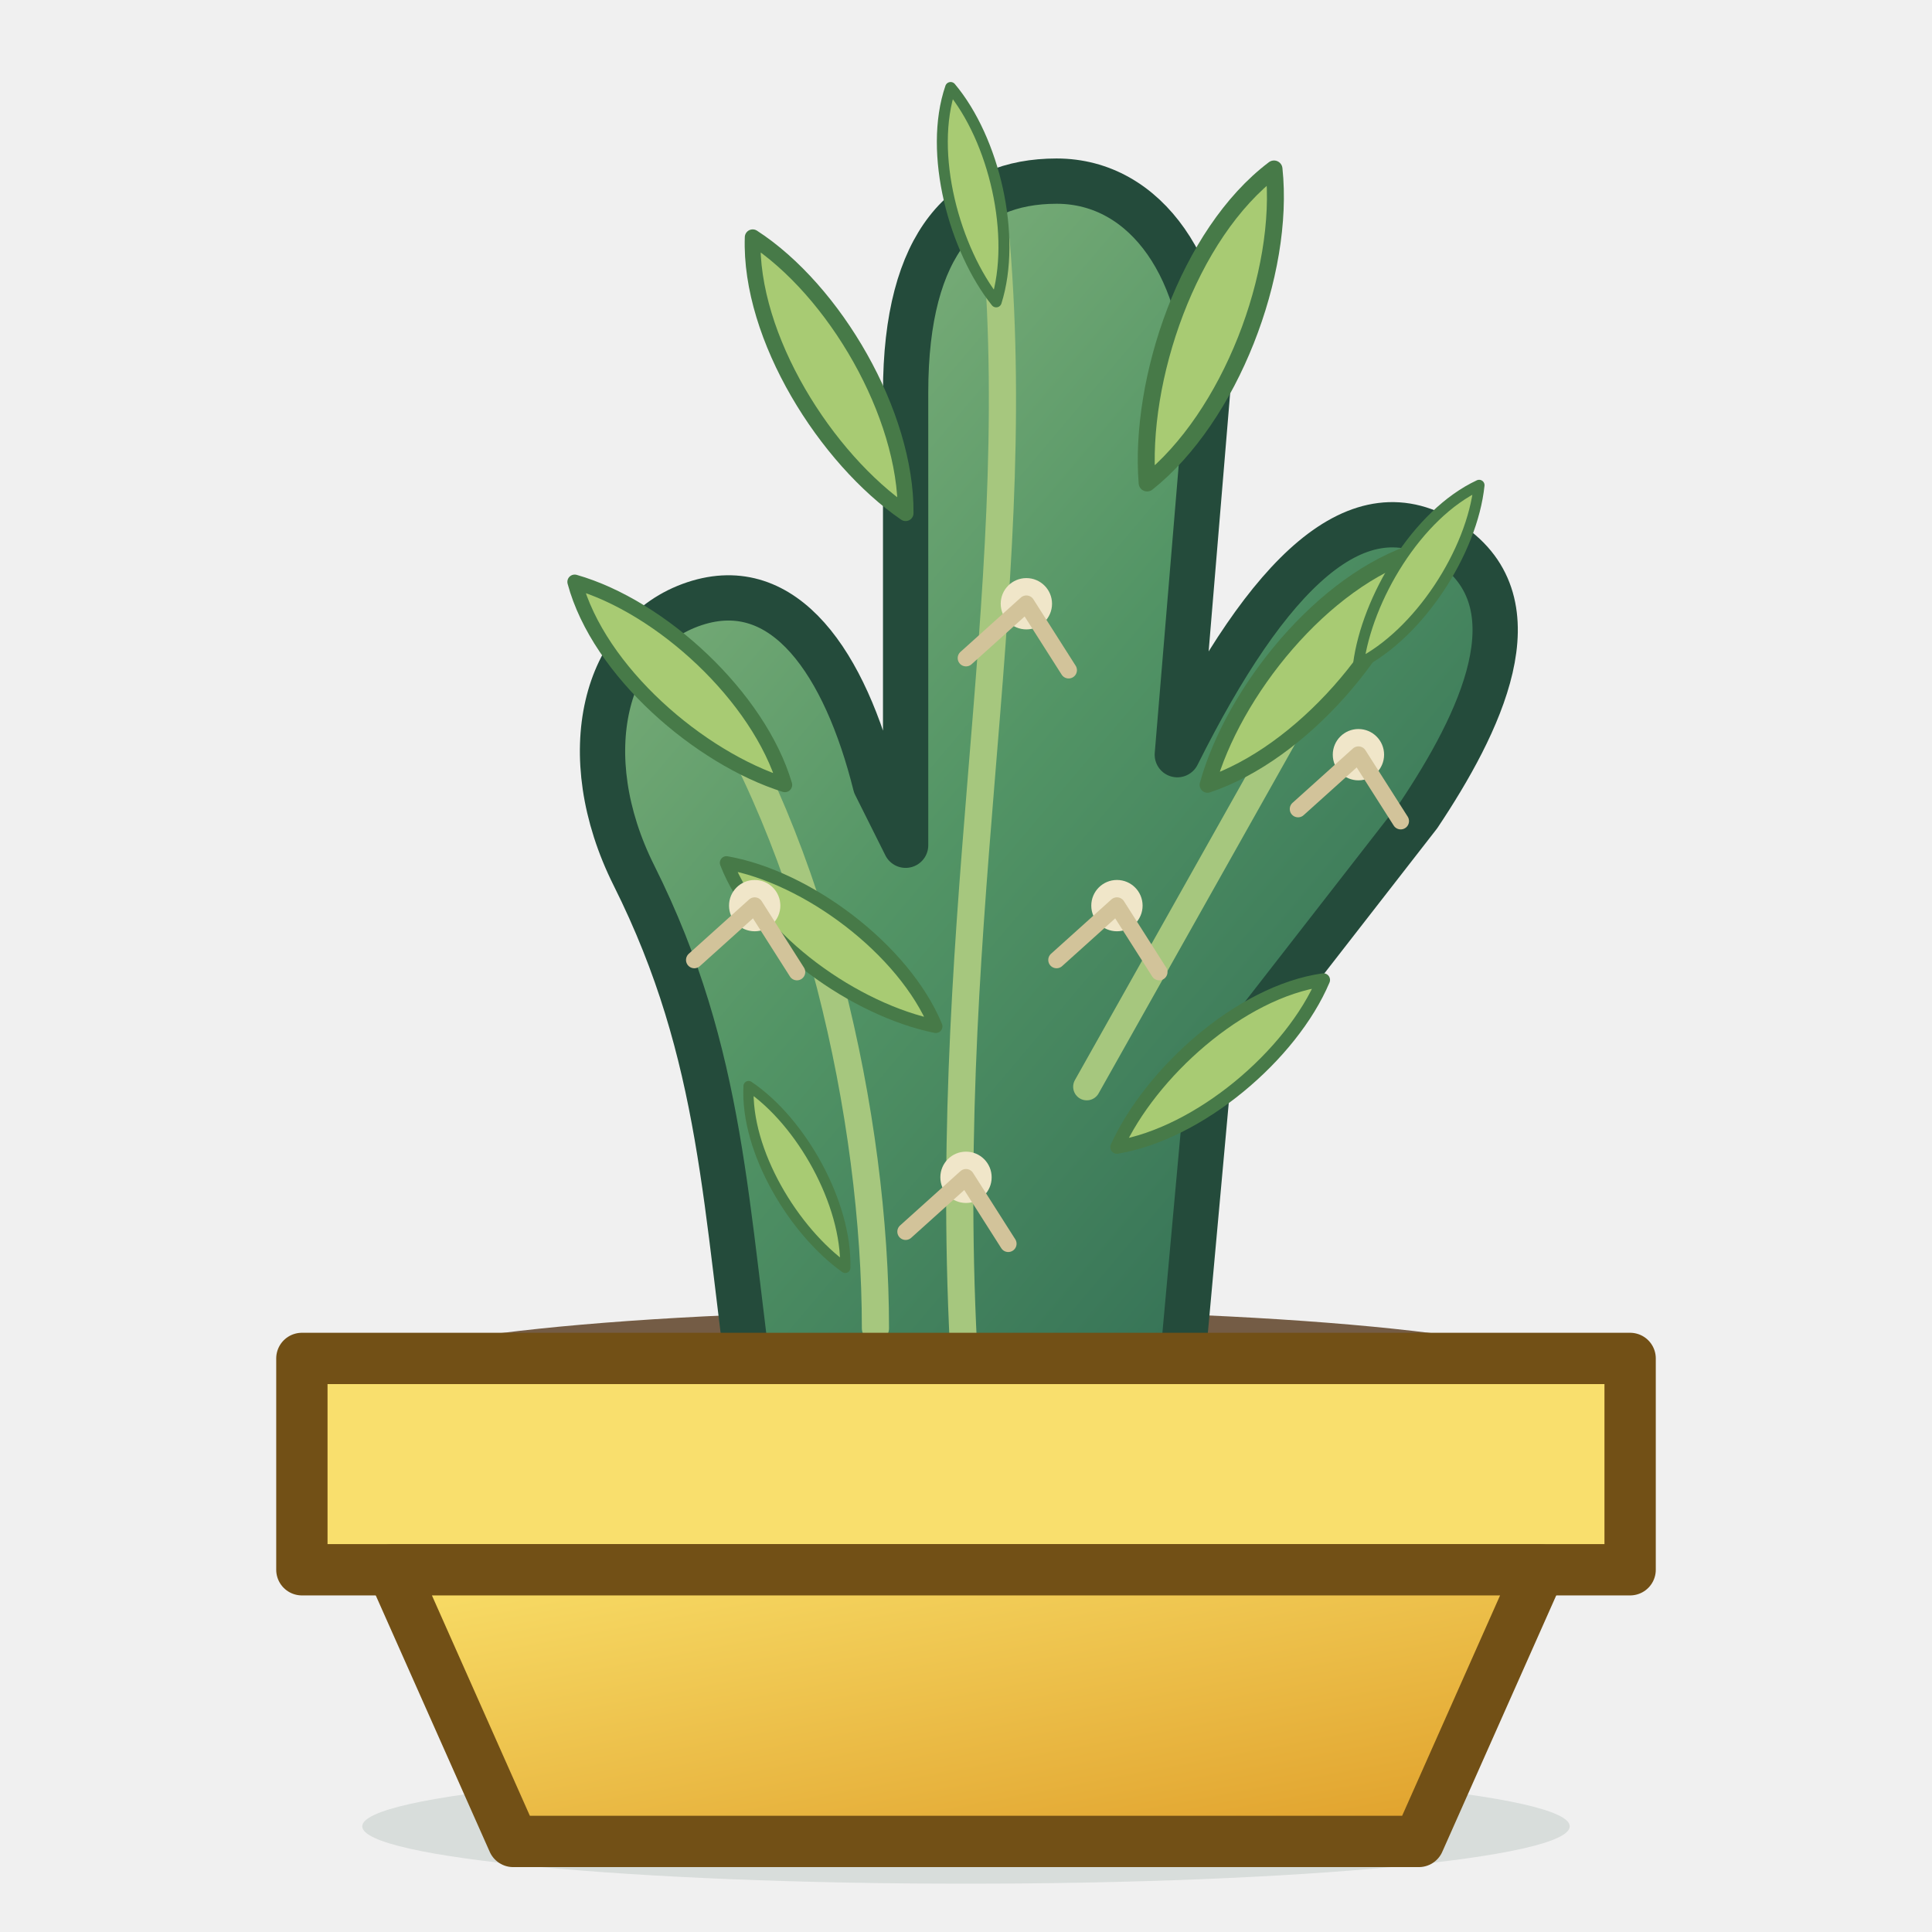
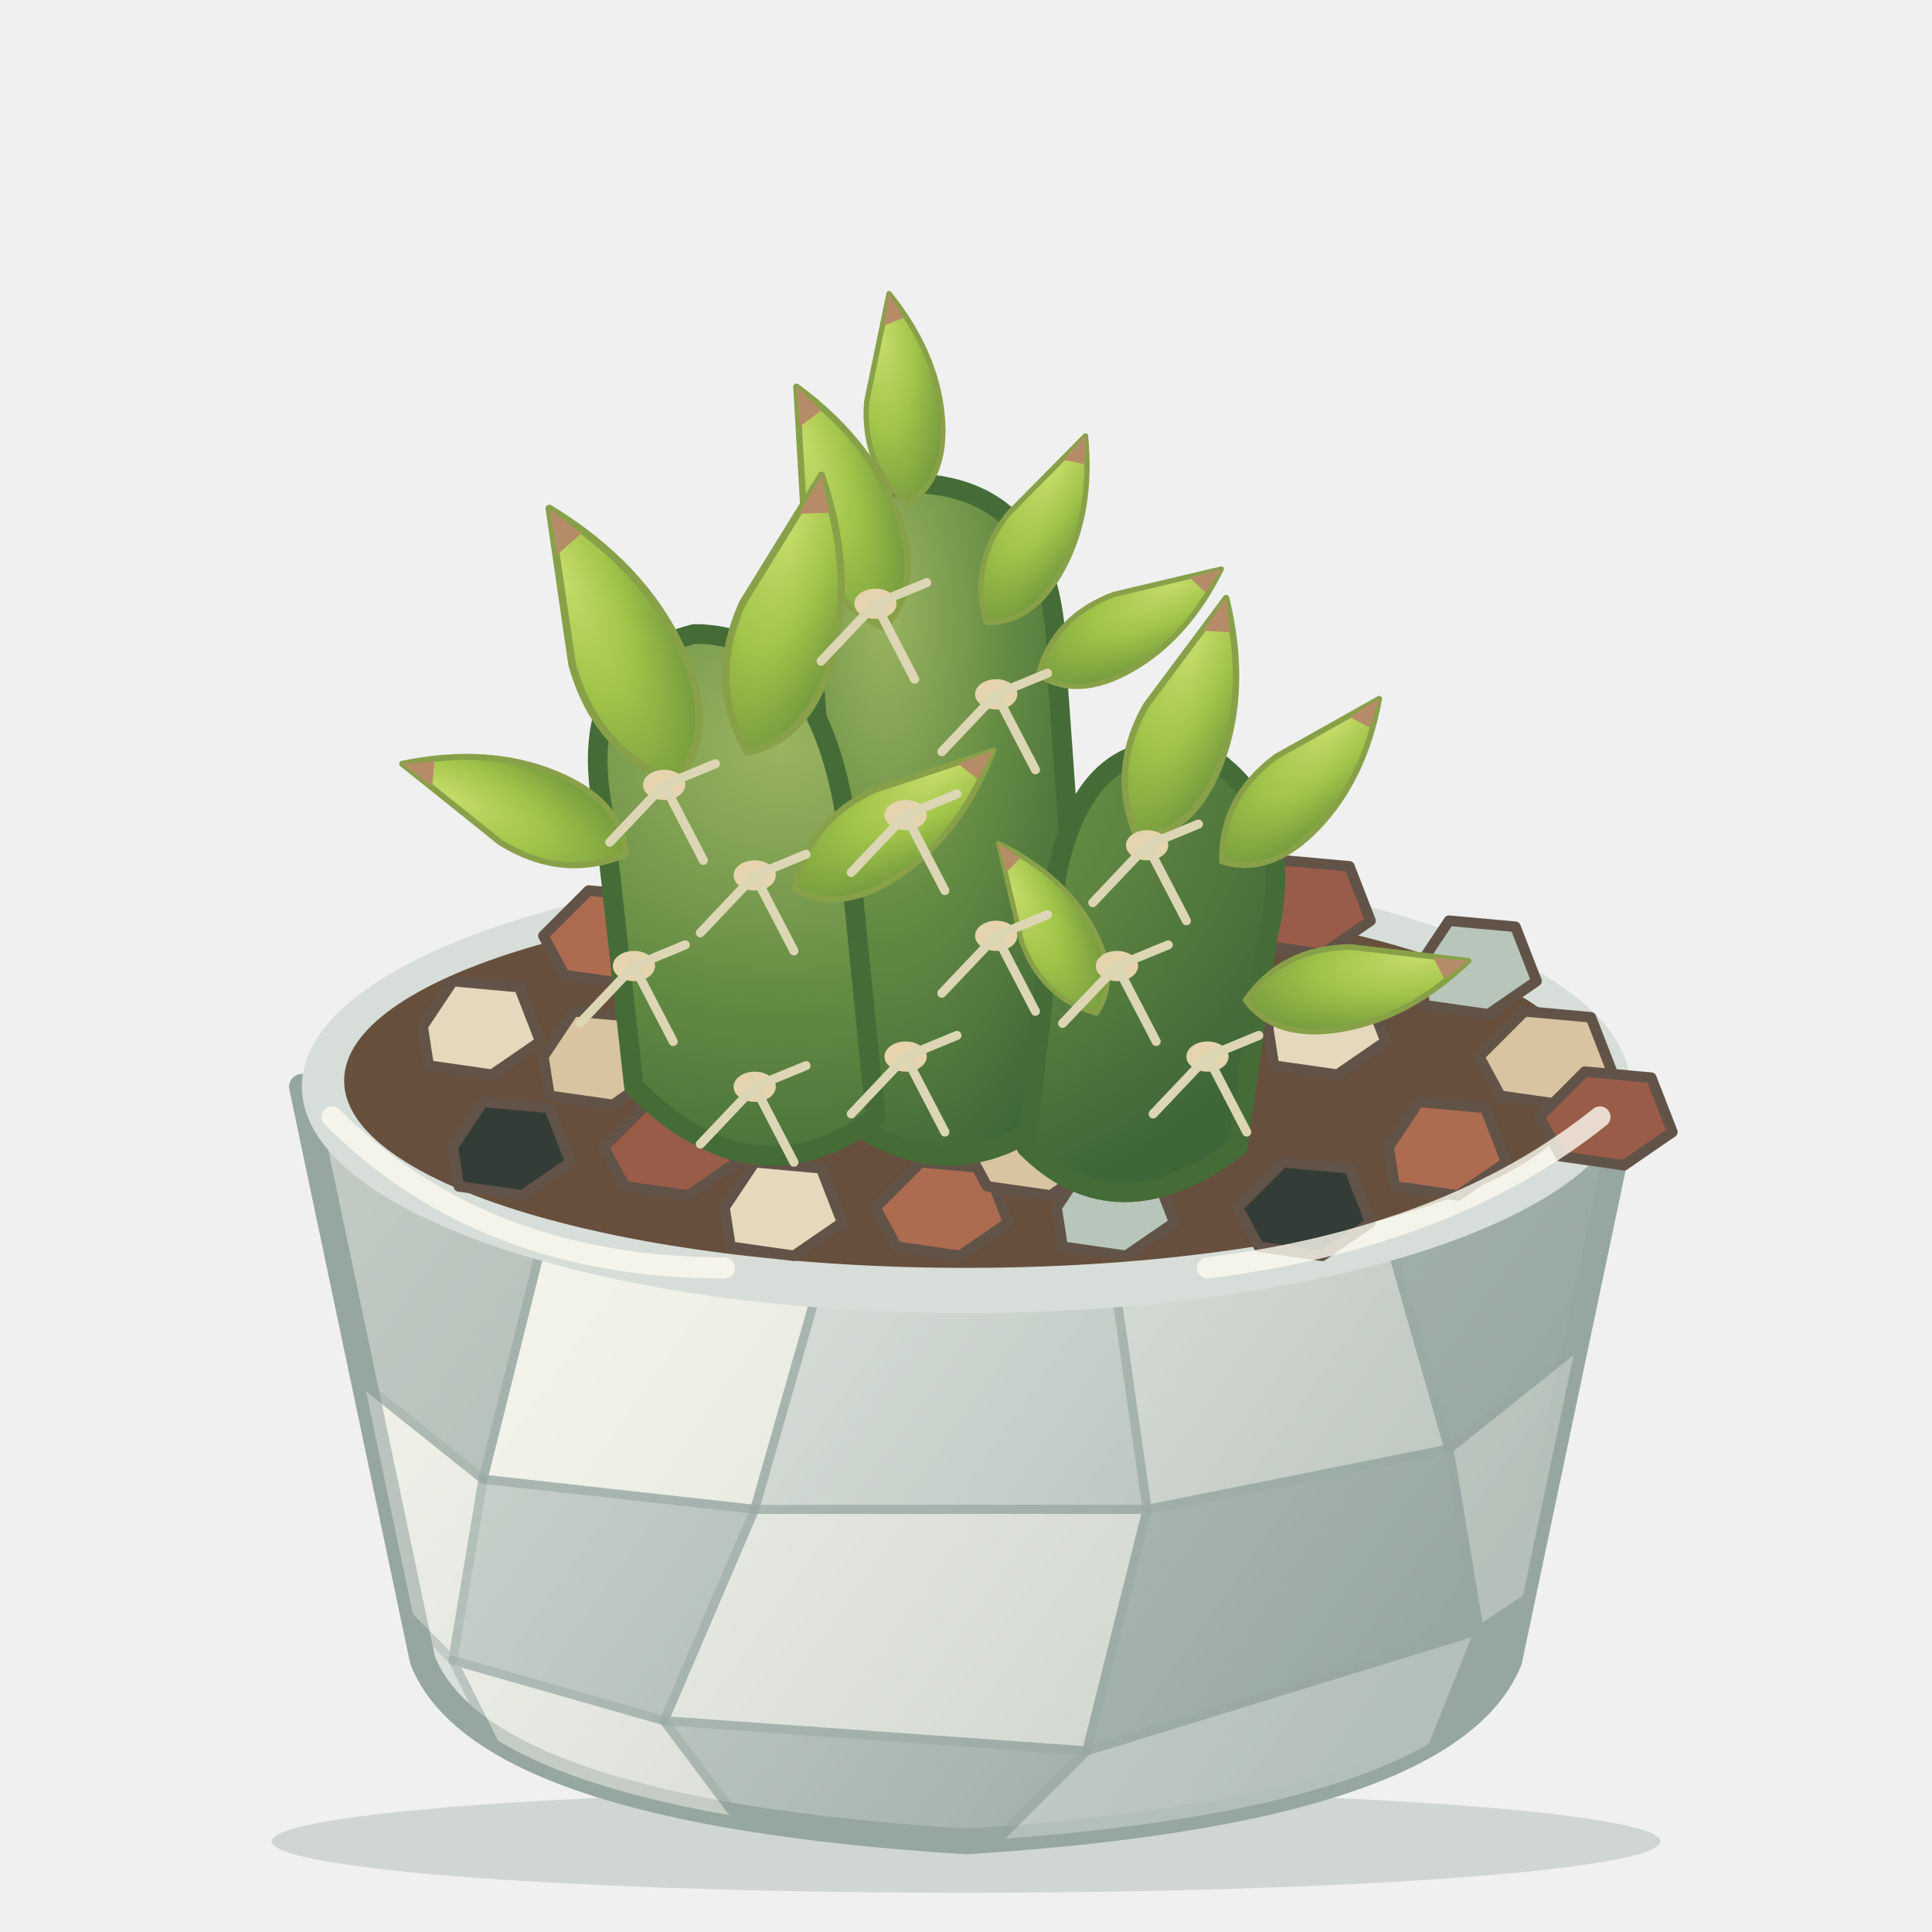
<svg xmlns="http://www.w3.org/2000/svg" viewBox="0 0 64 64" role="img" aria-labelledby="austrocylindropuntia-subulata-title austrocylindropuntia-subulata-description" data-plant-slug="austrocylindropuntia-subulata" focusable="false">
  <defs>
-     <linearGradient id="austro-pot" x1="0" x2="0.8" y1="0" y2="1">
-       <stop offset="0" stop-color="#f9df69" />
-       <stop offset="1" stop-color="#e1a32e" />
+     <linearGradient id="p26-nov01-pot" x1="0" y1="0" x2="1" y2="0.4">
+       <stop offset="0" stop-color="#fcfaf0" />
+       <stop offset="0.4" stop-color="#d7ddd8" />
+       <stop offset="1" stop-color="#96a6a1" />
    </linearGradient>
-     <linearGradient id="eves-body" x1="0" y1="0" x2="0.85" y2="1">
-       <stop offset="0" stop-color="#91bc83" />
-       <stop offset="0.5" stop-color="#529465" />
-       <stop offset="1" stop-color="#2d6852" />
-     </linearGradient>
-     <clipPath id="eves-clip" clipPathUnits="userSpaceOnUse">
-       <path d="M25 47c-1-7-1-12-4-18-2-4-1-8 2-9 3-1 5 2 6 6l1 2V13c0-5 2-7 5-7s5 3 5 7l-1 12c3-6 6-9 9-7 3 2 1 6-1 9l-7 9-1 11Z" fill="none" stroke="none" stroke-width="1" stroke-linecap="round" stroke-linejoin="round" />
+     <clipPath id="p26-nov01-pot-clip">
+       <path d="M10 36H54L50 55Q48 60 32 61Q16 60 14 55Z" fill="#fff" />
    </clipPath>
-     <g id="eves-leaf">
-       <path d="M0 0C-1.5-3-1.8-8 0-11 1.6-8 1.7-3 0 0Z" fill="#a8cb73" stroke="#477a48" stroke-width="0.55" stroke-linecap="round" stroke-linejoin="round" />
+     <radialGradient id="p26-nov01-stem" cx="0.27" cy="0.2" r="0.9">
+       <stop offset="0" stop-color="#9ab460" />
+       <stop offset="0.5" stop-color="#648b43" />
+       <stop offset="1" stop-color="#3f6637" />
+     </radialGradient>
+     <radialGradient id="p26-nov01-leaf-fill" cx="0.27" cy="0.2" r="0.9">
+       <stop offset="0" stop-color="#c7dd6b" />
+       <stop offset="0.5" stop-color="#a1c449" />
+       <stop offset="1" stop-color="#73983d" />
+     </radialGradient>
+     <g id="p26-nov01-leaf">
+       <path d="M0 1Q-2-1-1.5-4L0-9Q2-6 2-3Q2 0 0 1Z" fill="url(#p26-nov01-leaf-fill)" stroke="#88a149" stroke-width="0.25" />
+       <path d="M0-9l-0.4 1.5 1-0.3Z" fill="#b68c68" />
    </g>
  </defs>
-   <ellipse cx="32" cy="60.5" rx="20" ry="1.9" fill="#244b3b" stroke="none" stroke-width="0" opacity="0.12" />
-   <ellipse cx="32" cy="45.5" rx="20" ry="2.1" fill="#745c45" stroke="none" stroke-width="1" />
-   <path d="M25 47c-1-7-1-12-4-18-2-4-1-8 2-9 3-1 5 2 6 6l1 2V13c0-5 2-7 5-7s5 3 5 7l-1 12c3-6 6-9 9-7 3 2 1 6-1 9l-7 9-1 11Z" fill="url(#eves-body)" stroke="#244b3b" stroke-width="1.5" stroke-linecap="round" stroke-linejoin="round" />
-   <g clip-path="url(#eves-clip)">
-     <path d="M33 8c1 12-2 23-1 38m-9-24c4 6 6 15 6 22m16-24-9 16" fill="none" stroke="#a6c77e" stroke-width="0.9" stroke-linecap="round" stroke-linejoin="round" />
+   <g stroke-linecap="round" stroke-linejoin="round">
+     <ellipse cx="32" cy="61" rx="23" ry="1.7" fill="#284a3c" opacity="0.16" />
+     <path d="M10 36H54L50 55Q48 60 32 61Q16 60 14 55Z" fill="url(#p26-nov01-pot)" stroke="#96a6a1" stroke-width="0.85" />
+     <g clip-path="url(#p26-nov01-pot-clip)">
+       <path d="M10 36 18 41 16 49 11 45Z" fill="#96a6a1" opacity="0.55" stroke="#96a6a1" stroke-width="0.3" />
+       <path d="M18 41 27 43 25 50 16 49Z" fill="#fcfaf0" opacity="0.6" stroke="#96a6a1" stroke-width="0.3" />
+       <path d="M27 43 37 43 38 50 25 50Z" fill="#d7ddd8" opacity="0.3" stroke="#96a6a1" stroke-width="0.3" />
+       <path d="M37 43 46 41 48 48 38 50Z" fill="#fcfaf0" opacity="0.35" stroke="#96a6a1" stroke-width="0.3" />
+       <path d="M46 41 54 36 53 44 48 48Z" fill="#96a6a1" opacity="0.6" stroke="#96a6a1" stroke-width="0.3" />
+       <path d="M11 45 16 49 15 55 12 52Z" fill="#fcfaf0" opacity="0.35" stroke="#96a6a1" stroke-width="0.3" />
+       <path d="M16 49 25 50 22 57 15 55Z" fill="#96a6a1" opacity="0.35" stroke="#96a6a1" stroke-width="0.3" />
+       <path d="M25 50 38 50 36 58 22 57Z" fill="#fcfaf0" opacity="0.5" stroke="#96a6a1" stroke-width="0.3" />
+       <path d="M38 50 48 48 49 54 36 58Z" fill="#96a6a1" opacity="0.42" stroke="#96a6a1" stroke-width="0.3" />
+       <path d="M48 48 53 44 52 52 49 54Z" fill="#fcfaf0" opacity="0.3" stroke="#96a6a1" stroke-width="0.3" />
+       <path d="M15 55 22 57 25 61 17 59Z" fill="#fcfaf0" opacity="0.45" stroke="#96a6a1" stroke-width="0.3" />
+       <path d="M22 57 36 58 32 62 25 61Z" fill="#96a6a1" opacity="0.32" stroke="#96a6a1" stroke-width="0.3" />
+       <path d="M36 58 49 54 47 59 32 62Z" fill="#d7ddd8" opacity="0.45" stroke="#96a6a1" stroke-width="0.3" />
+     </g>
+     <ellipse cx="32" cy="36" rx="22" ry="7.5" fill="#d7ddd8" />
+     <ellipse cx="32" cy="35.8" rx="20.6" ry="6.2" fill="#66503d" />
+     <path d="M14 34l1-1.5 2.2 0.2 0.7 1.8-1.6 1.1-2.1-0.3Z" fill="#e5d9bd" stroke="#625348" stroke-width="0.35" />
+     <path d="M18 31l1.5-1.5 2.2 0.2 0.7 1.8-1.6 1.1-2.1-0.3Z" fill="#ad6b50" stroke="#625348" stroke-width="0.35" />
+     <path d="M23 30l1-1.5 2.2 0.2 0.7 1.8-1.6 1.1-2.1-0.3Z" fill="#b8c5ba" stroke="#625348" stroke-width="0.35" />
+     <path d="M29 30l1.5-1.5 2.2 0.2 0.7 1.8-1.6 1.1-2.1-0.3Z" fill="#343c37" stroke="#625348" stroke-width="0.35" />
+     <path d="M35 30l1-1.5 2.2 0.2 0.7 1.8-1.6 1.1-2.1-0.3Z" fill="#d8c4a1" stroke="#625348" stroke-width="0.35" />
+     <path d="M41 30l1.5-1.5 2.2 0.2 0.7 1.8-1.6 1.1-2.1-0.3Z" fill="#995c49" stroke="#625348" stroke-width="0.35" />
+     <path d="M47 32l1-1.5 2.2 0.2 0.7 1.8-1.6 1.1-2.1-0.3Z" fill="#b8c5ba" stroke="#625348" stroke-width="0.35" />
+     <path d="M49 35l1.5-1.5 2.2 0.2 0.7 1.8-1.6 1.1-2.1-0.3Z" fill="#d8c4a1" stroke="#625348" stroke-width="0.35" />
+     <path d="M15 38l1-1.5 2.2 0.2 0.7 1.8-1.6 1.1-2.1-0.3Z" fill="#343c37" stroke="#625348" stroke-width="0.35" />
+     <path d="M20 38l1.5-1.5 2.2 0.2 0.7 1.8-1.6 1.1-2.1-0.3Z" fill="#995c49" stroke="#625348" stroke-width="0.35" />
+     <path d="M24 40l1-1.5 2.2 0.2 0.7 1.8-1.6 1.1-2.1-0.3Z" fill="#e5d9bd" stroke="#625348" stroke-width="0.35" />
+     <path d="M29 40l1.5-1.5 2.2 0.2 0.7 1.8-1.6 1.1-2.1-0.3Z" fill="#ad6b50" stroke="#625348" stroke-width="0.35" />
+     <path d="M35 40l1-1.5 2.2 0.2 0.7 1.8-1.6 1.1-2.1-0.3Z" fill="#b8c5ba" stroke="#625348" stroke-width="0.35" />
+     <path d="M41 40l1.5-1.5 2.2 0.2 0.7 1.8-1.6 1.1-2.1-0.3Z" fill="#343c37" stroke="#625348" stroke-width="0.35" />
+     <path d="M46 38l1-1.5 2.2 0.2 0.7 1.8-1.6 1.1-2.1-0.3Z" fill="#ad6b50" stroke="#625348" stroke-width="0.35" />
+     <path d="M51 37l1.5-1.5 2.2 0.2 0.7 1.8-1.6 1.1-2.1-0.3Z" fill="#995c49" stroke="#625348" stroke-width="0.35" />
+     <path d="M18 35l1-1.5 2.2 0.2 0.7 1.8-1.6 1.1-2.1-0.3Z" fill="#d8c4a1" stroke="#625348" stroke-width="0.35" />
+     <path d="M24 34l1.5-1.5 2.2 0.2 0.7 1.8-1.6 1.1-2.1-0.3Z" fill="#343c37" stroke="#625348" stroke-width="0.35" />
+     <path d="M42 34l1-1.5 2.2 0.2 0.7 1.8-1.6 1.1-2.1-0.3Z" fill="#e5d9bd" stroke="#625348" stroke-width="0.35" />
+     <path d="M36 35l1.5-1.5 2.2 0.2 0.7 1.8-1.6 1.1-2.1-0.3Z" fill="#ad6b50" stroke="#625348" stroke-width="0.35" />
+     <path d="M30 35l1-1.5 2.2 0.2 0.7 1.8-1.6 1.1-2.1-0.3Z" fill="#995c49" stroke="#625348" stroke-width="0.35" />
+     <path d="M32 38l1.5-1.5 2.2 0.2 0.7 1.8-1.6 1.1-2.1-0.3Z" fill="#d8c4a1" stroke="#625348" stroke-width="0.35" />
+     <path d="M28 37L27 23Q26 17 30 16Q35 16 35 22L36 36Q32 40 28 37Z" fill="url(#p26-nov01-stem)" stroke="#456c37" stroke-width="0.65" />
+     <path d="M21 36L20 27Q19 22 23 21Q27 21 28 27L29 37Q25 40 21 36ZM34 38L35 29Q36 24 40 25Q43 27 42 31L41 38Q37 41 34 38Z" fill="url(#p26-nov01-stem)" stroke="#456c37" stroke-width="0.65" />
+     <use href="#p26-nov01-leaf" transform="translate(29 20) rotate(-20) scale(0.85)" />
+     <use href="#p26-nov01-leaf" transform="translate(33 20) rotate(28) scale(0.7)" />
+     <use href="#p26-nov01-leaf" transform="translate(30 16) rotate(-5) scale(0.7)" />
+     <use href="#p26-nov01-leaf" transform="translate(35 22) rotate(60) scale(0.7)" />
+     <use href="#p26-nov01-leaf" transform="translate(22 25) rotate(-25) scale(1)" />
+     <use href="#p26-nov01-leaf" transform="translate(25 24) rotate(15) scale(0.95)" />
+     <use href="#p26-nov01-leaf" transform="translate(20 28) rotate(-68) scale(0.8)" />
+     <use href="#p26-nov01-leaf" transform="translate(27 29) rotate(55) scale(0.8)" />
+     <use href="#p26-nov01-leaf" transform="translate(38 27) rotate(20) scale(0.85)" />
+     <use href="#p26-nov01-leaf" transform="translate(41 28) rotate(44) scale(0.75)" />
+     <use href="#p26-nov01-leaf" transform="translate(42 33) rotate(80) scale(0.75)" />
+     <use href="#p26-nov01-leaf" transform="translate(36 33) rotate(-30) scale(0.65)" />
+     <ellipse cx="29" cy="20" rx="0.7" ry="0.5" fill="#e5d4ad" />
+     <path d="M29 20l-1.8 1.9m1.8-1.9 1.3 2.5m-1.3-2.5 1.7-0.7" fill="none" stroke="#ddd6b5" stroke-width="0.3" />
+     <ellipse cx="33" cy="23" rx="0.7" ry="0.5" fill="#e5d4ad" />
+     <path d="M33 23l-1.8 1.9m1.8-1.9 1.3 2.5m-1.3-2.5 1.7-0.7" fill="none" stroke="#ddd6b5" stroke-width="0.3" />
+     <ellipse cx="30" cy="27" rx="0.7" ry="0.5" fill="#e5d4ad" />
+     <path d="M30 27l-1.8 1.9m1.8-1.9 1.3 2.5m-1.3-2.5 1.7-0.7" fill="none" stroke="#ddd6b5" stroke-width="0.3" />
+     <ellipse cx="33" cy="31" rx="0.7" ry="0.5" fill="#e5d4ad" />
+     <path d="M33 31l-1.8 1.9m1.8-1.9 1.3 2.5m-1.3-2.5 1.7-0.7" fill="none" stroke="#ddd6b5" stroke-width="0.3" />
+     <ellipse cx="30" cy="35" rx="0.7" ry="0.5" fill="#e5d4ad" />
+     <path d="M30 35l-1.8 1.9m1.8-1.9 1.3 2.5m-1.3-2.5 1.7-0.7" fill="none" stroke="#ddd6b5" stroke-width="0.3" />
+     <ellipse cx="22" cy="26" rx="0.7" ry="0.5" fill="#e5d4ad" />
+     <path d="M22 26l-1.8 1.9m1.8-1.9 1.3 2.5m-1.3-2.5 1.7-0.7" fill="none" stroke="#ddd6b5" stroke-width="0.3" />
+     <ellipse cx="25" cy="29" rx="0.7" ry="0.5" fill="#e5d4ad" />
+     <path d="M25 29l-1.8 1.9m1.8-1.9 1.3 2.5m-1.3-2.5 1.7-0.7" fill="none" stroke="#ddd6b5" stroke-width="0.3" />
+     <ellipse cx="21" cy="32" rx="0.7" ry="0.5" fill="#e5d4ad" />
+     <path d="M21 32l-1.8 1.9m1.8-1.9 1.3 2.5m-1.3-2.5 1.7-0.7" fill="none" stroke="#ddd6b5" stroke-width="0.3" />
+     <ellipse cx="25" cy="36" rx="0.7" ry="0.5" fill="#e5d4ad" />
+     <path d="M25 36l-1.8 1.9m1.8-1.9 1.3 2.5m-1.3-2.5 1.7-0.7" fill="none" stroke="#ddd6b5" stroke-width="0.3" />
+     <ellipse cx="38" cy="28" rx="0.7" ry="0.5" fill="#e5d4ad" />
+     <path d="M38 28l-1.8 1.9m1.8-1.9 1.3 2.5m-1.3-2.5 1.7-0.7" fill="none" stroke="#ddd6b5" stroke-width="0.3" />
+     <ellipse cx="37" cy="32" rx="0.7" ry="0.5" fill="#e5d4ad" />
+     <path d="M37 32l-1.8 1.9m1.8-1.9 1.3 2.5m-1.3-2.5 1.7-0.7" fill="none" stroke="#ddd6b5" stroke-width="0.3" />
+     <ellipse cx="40" cy="35" rx="0.7" ry="0.5" fill="#e5d4ad" />
+     <path d="M40 35l-1.8 1.9m1.8-1.9 1.3 2.5m-1.3-2.5 1.7-0.7" fill="none" stroke="#ddd6b5" stroke-width="0.3" />
+     <path d="M11 37Q16 42 24 42M40 42Q48 41 53 37" fill="none" stroke="#fcfaf0" stroke-width="0.7" opacity="0.8" />
  </g>
-   <use href="#eves-leaf" transform="translate(30 17) rotate(-29) scale(0.95)" />
-   <use href="#eves-leaf" transform="translate(38 16) rotate(22) scale(1.02)" />
-   <use href="#eves-leaf" transform="translate(33 10) rotate(-12) scale(0.66)" />
-   <use href="#eves-leaf" transform="translate(40 26) rotate(42) scale(0.95)" />
-   <use href="#eves-leaf" transform="translate(45 22) rotate(34) scale(0.65)" />
-   <use href="#eves-leaf" transform="translate(26 26) rotate(-46) scale(0.88)" />
-   <use href="#eves-leaf" transform="translate(31 34) rotate(-52) scale(0.8)" />
-   <use href="#eves-leaf" transform="translate(37 38) rotate(51) scale(0.8)" />
-   <use href="#eves-leaf" transform="translate(28 42) rotate(-28) scale(0.62)" />
-   <ellipse cx="34" cy="20" rx="0.85" ry="0.85" fill="#f0e6c9" stroke="none" stroke-width="1" />
-   <path d="M34 20l-2 1.8m2-1.8 1.4 2.2" fill="none" stroke="#d2c39a" stroke-width="0.55" stroke-linecap="round" stroke-linejoin="round" />
-   <ellipse cx="25" cy="30" rx="0.85" ry="0.85" fill="#f0e6c9" stroke="none" stroke-width="1" />
-   <path d="M25 30l-2 1.8m2-1.8 1.4 2.2" fill="none" stroke="#d2c39a" stroke-width="0.55" stroke-linecap="round" stroke-linejoin="round" />
-   <ellipse cx="37" cy="30" rx="0.85" ry="0.85" fill="#f0e6c9" stroke="none" stroke-width="1" />
-   <path d="M37 30l-2 1.8m2-1.8 1.4 2.2" fill="none" stroke="#d2c39a" stroke-width="0.55" stroke-linecap="round" stroke-linejoin="round" />
-   <ellipse cx="32" cy="39" rx="0.85" ry="0.85" fill="#f0e6c9" stroke="none" stroke-width="1" />
-   <path d="M32 39l-2 1.8m2-1.8 1.4 2.2" fill="none" stroke="#d2c39a" stroke-width="0.55" stroke-linecap="round" stroke-linejoin="round" />
-   <ellipse cx="45" cy="25" rx="0.85" ry="0.85" fill="#f0e6c9" stroke="none" stroke-width="1" />
-   <path d="M45 25l-2 1.8m2-1.8 1.4 2.2" fill="none" stroke="#d2c39a" stroke-width="0.55" stroke-linecap="round" stroke-linejoin="round" />
-   <path d="M10 45h44v7H10z" fill="#f9df6d" stroke="#725016" stroke-linejoin="round" stroke-width="1.7" />
-   <path d="m13 52 4 9h30l4-9Z" fill="url(#austro-pot)" stroke="#725016" stroke-linejoin="round" stroke-width="1.7" />
</svg>
